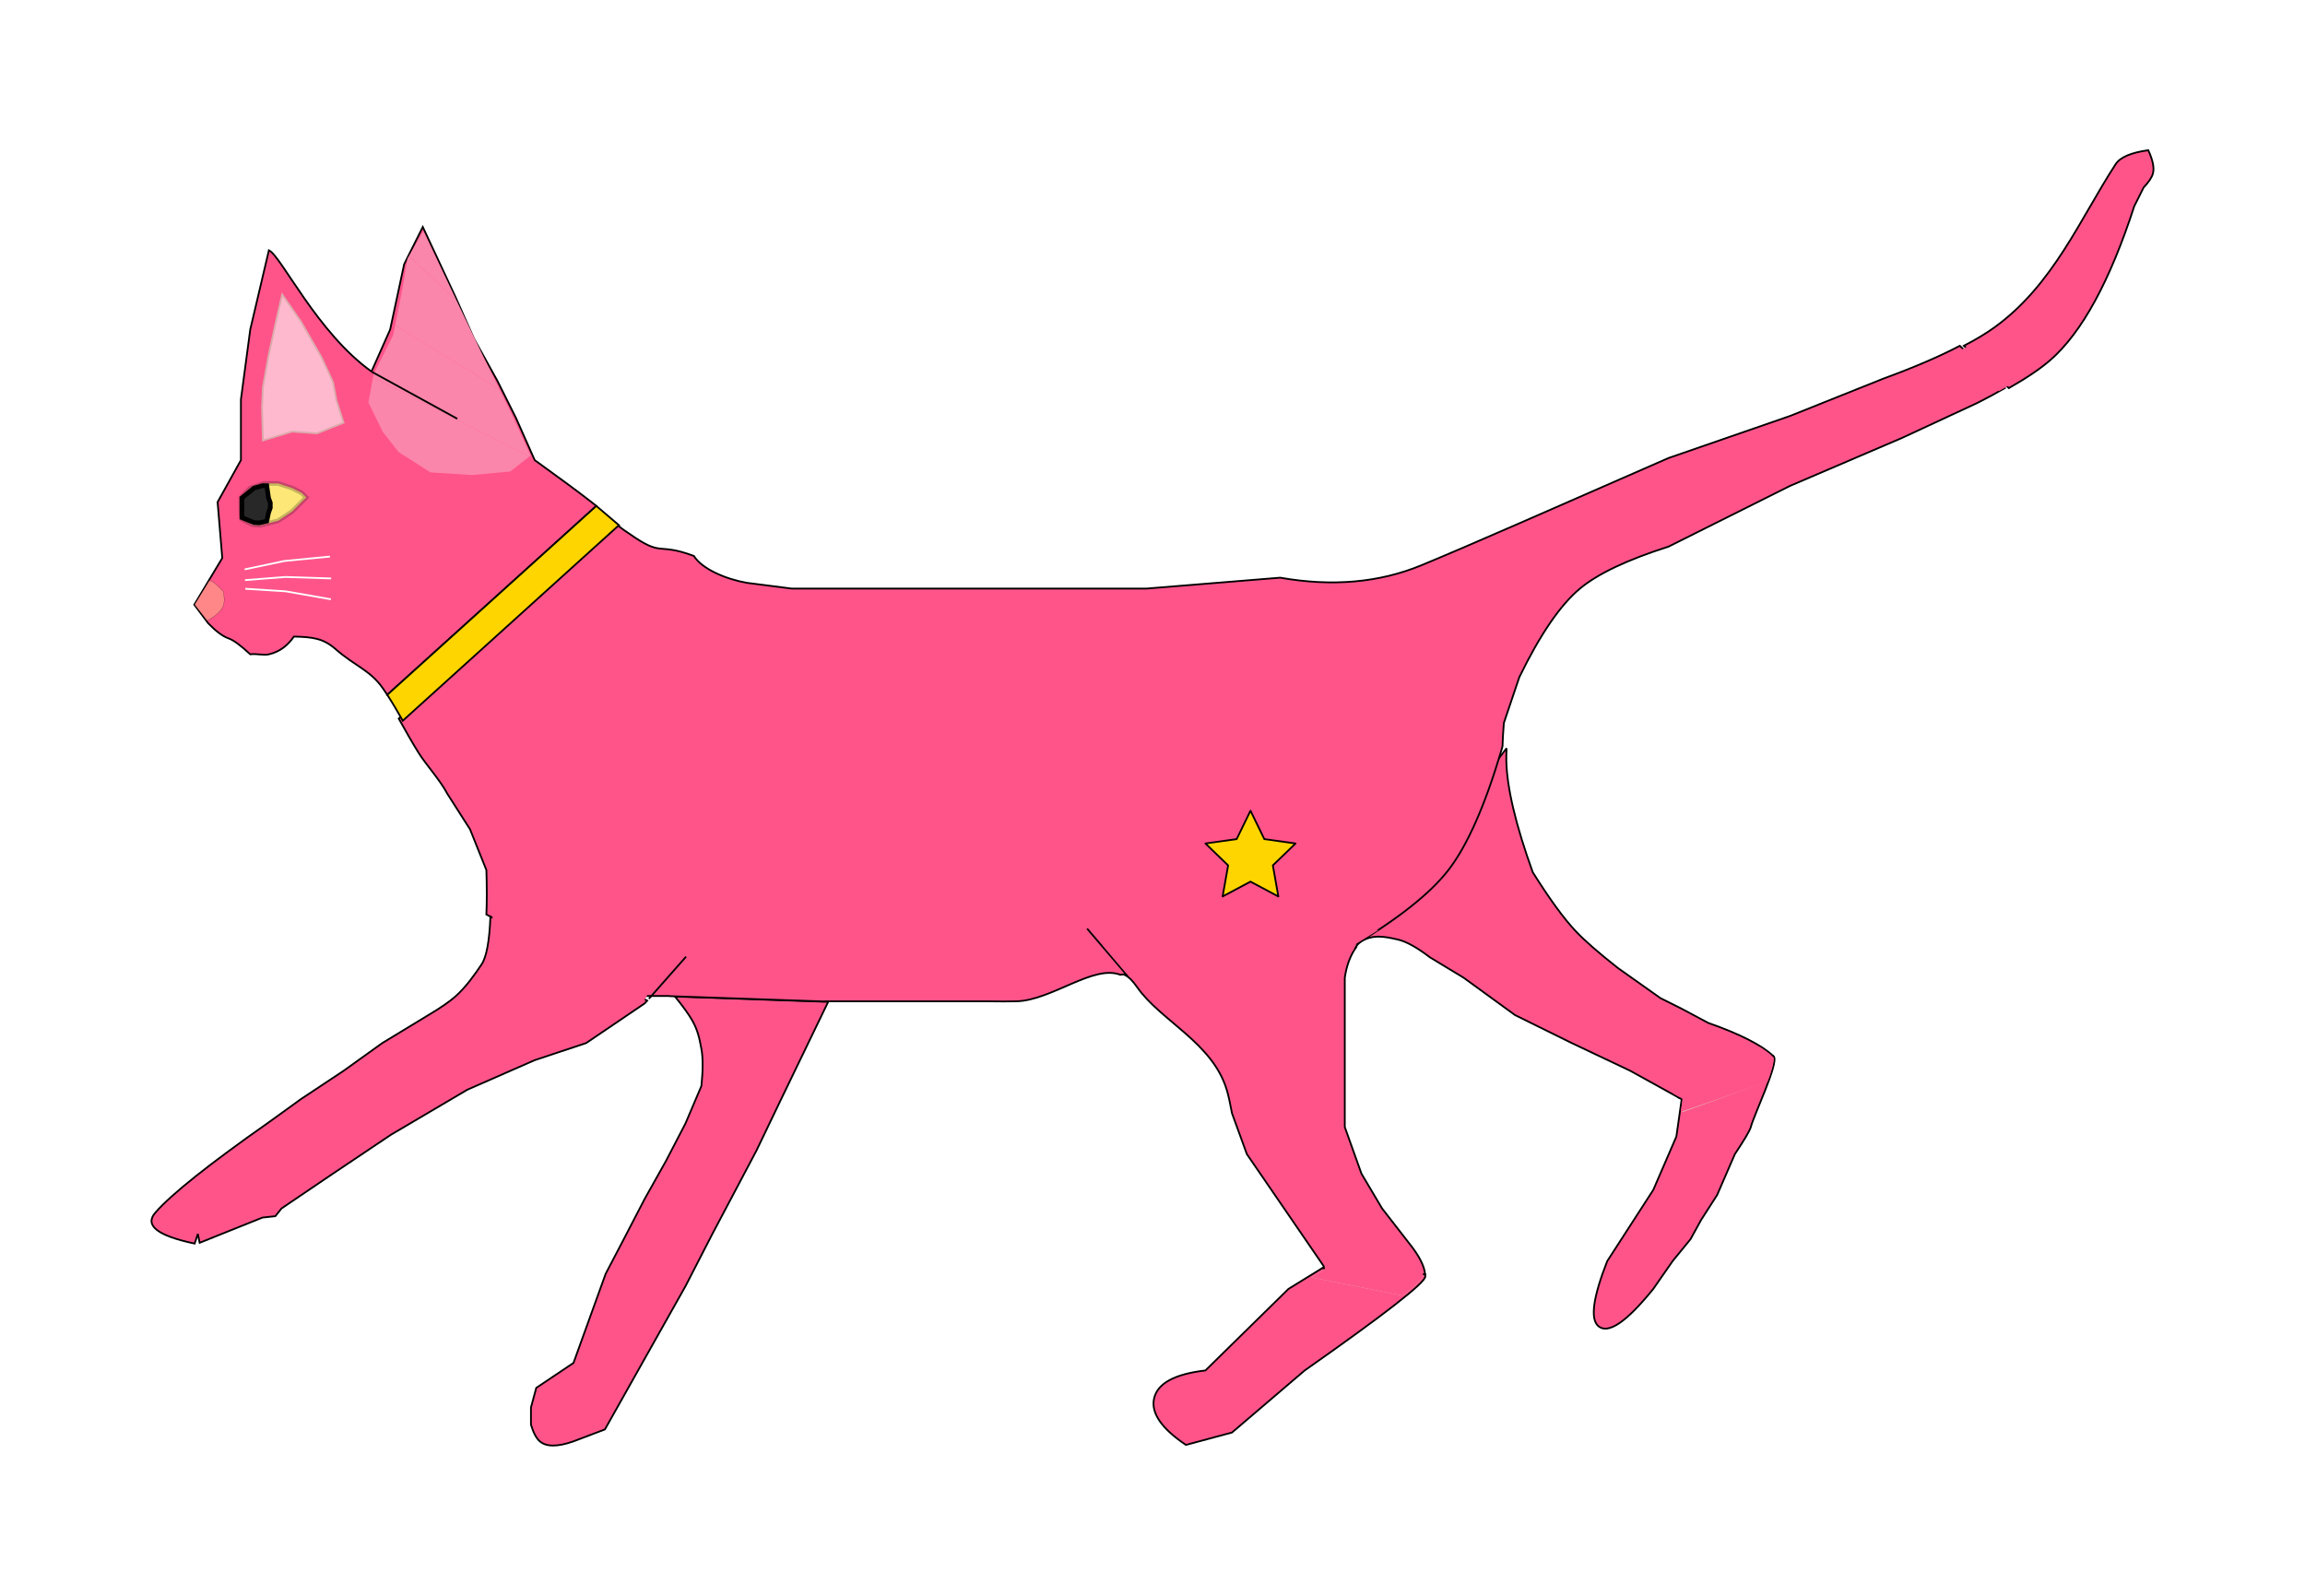
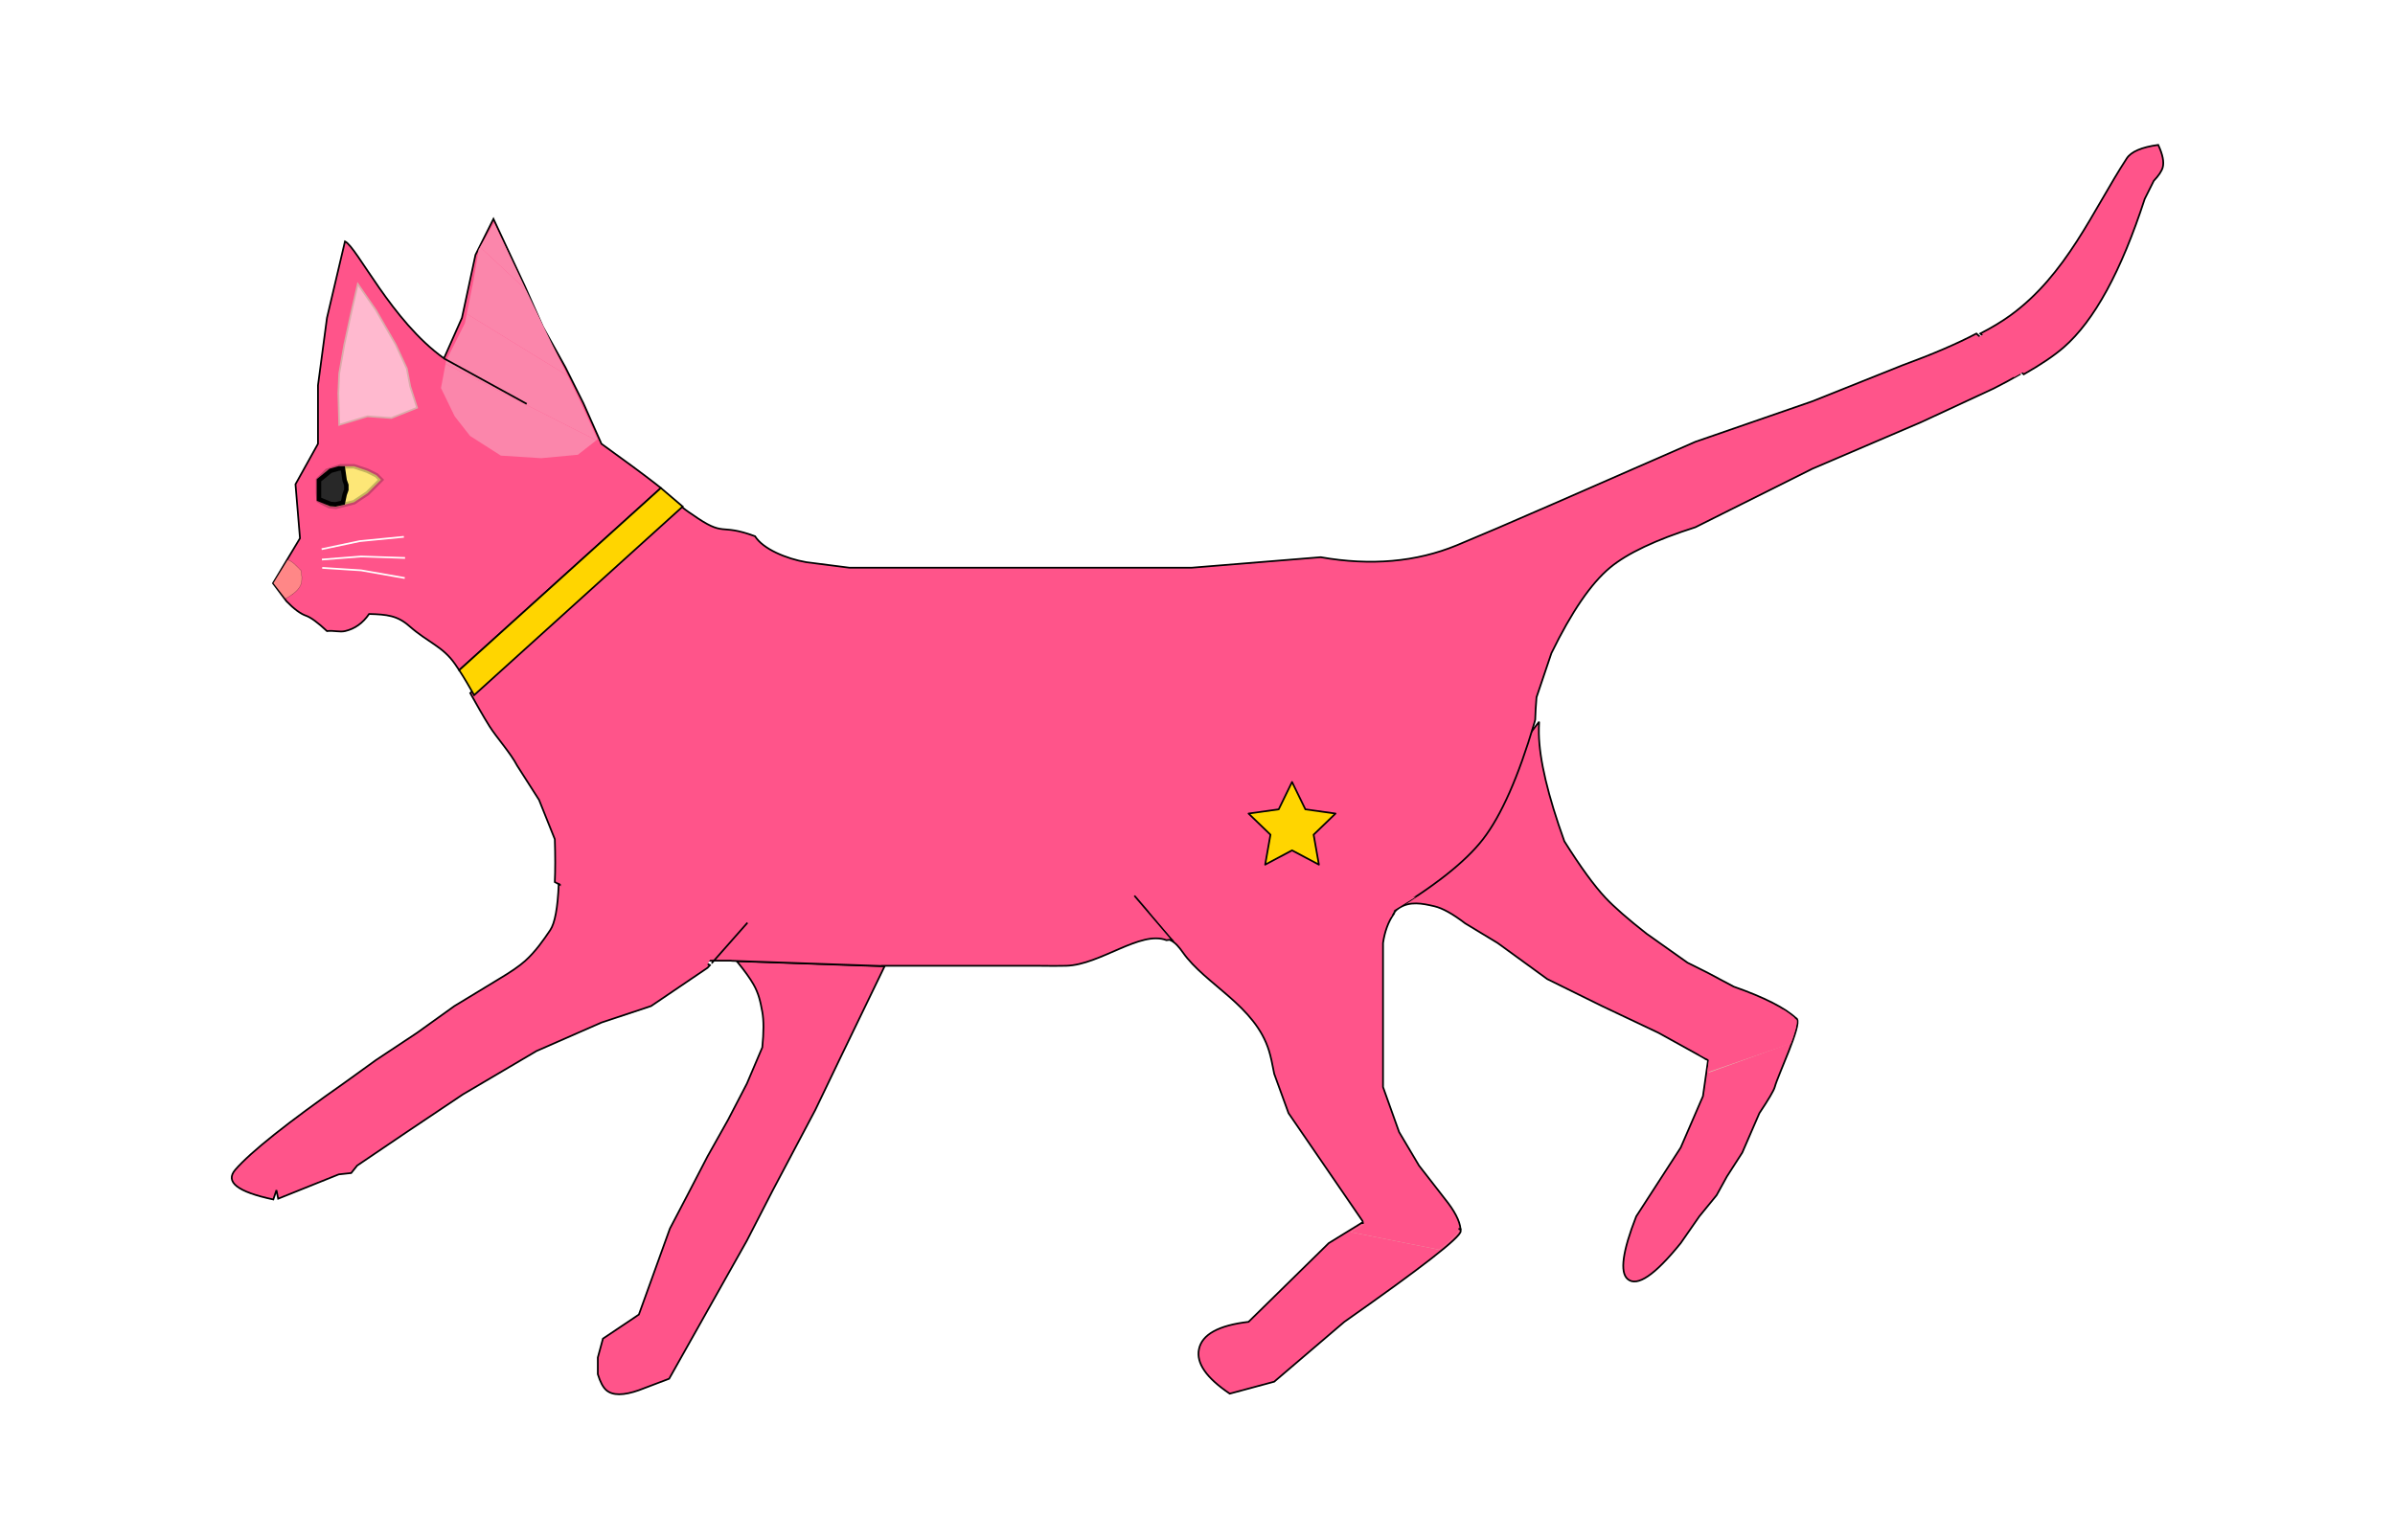
- <svg xmlns="http://www.w3.org/2000/svg" style="isolation:isolate" viewBox="0 0 1300 900">
+ <svg xmlns="http://www.w3.org/2000/svg" style="isolation:isolate" viewBox="0 0 1400 900">
  <defs>
-     <clipPath id="_clipPath_SbW7qt6wNhFQXpz3riXq2WH78KCwUnGd">
-       <rect width="1300" height="900" />
+     <clipPath id="_clipPath_FBahLu2LBX3Vjc30Of3OQS8NmOrGxmC4">
+       <rect width="1400" height="900" />
    </clipPath>
  </defs>
-   <g clip-path="url(#_clipPath_SbW7qt6wNhFQXpz3riXq2WH78KCwUnGd)">
+   <g clip-path="url(#_clipPath_FBahLu2LBX3Vjc30Of3OQS8NmOrGxmC4)">
    <g style="isolation:isolate" class="cat">
      <g class="leg-front-right">
-         <path d=" M 467.097 565.014 L 440.598 619.832 L 426.598 648.994 L 401.598 696.255 L 386.598 725.417 L 341.161 806.178 L 323.451 812.901 Q 309.973 817.653 304.451 812.901 Q 301.564 810.415 299.451 803.534 L 299.451 793.795 L 302.451 782.734 L 323.451 768.656 L 341.598 718.378 L 351.598 699.272 L 363.598 676.144 L 375.598 654.765 L 386.598 633.607 L 395.598 612.449 Q 396.944 598.972 395.598 591.677 C 394.469 585.556 393.501 580.955 390.451 575.588 C 388.468 572.098 385.229 567.591 380.669 562.014 L 467.097 565.014 Z " fill="rgb(255,84,138)" vector-effect="non-scaling-stroke" stroke-width="1" stroke="rgb(0,0,0)" stroke-linejoin="miter" stroke-linecap="square" stroke-miterlimit="3" />
+         <path d=" M 517.097 565.014 L 490.598 619.832 L 476.598 648.994 L 451.598 696.255 L 436.598 725.417 L 391.161 806.178 L 373.451 812.901 Q 359.973 817.653 354.451 812.901 Q 351.564 810.415 349.451 803.534 L 349.451 793.795 L 352.451 782.734 L 373.451 768.656 L 391.598 718.378 L 401.598 699.272 L 413.598 676.144 L 425.598 654.765 L 436.598 633.607 L 445.598 612.449 Q 446.944 598.972 445.598 591.677 C 444.469 585.556 443.501 580.955 440.451 575.588 C 438.468 572.098 435.229 567.591 430.669 562.014 L 517.097 565.014 Z " fill="rgb(255,84,138)" vector-effect="non-scaling-stroke" stroke-width="1" stroke="rgb(0,0,0)" stroke-linejoin="miter" stroke-linecap="square" stroke-miterlimit="3" />
      </g>
      <g class="leg-back-right">
        <g class="bottom">
-           <path d=" M 999.872 595.446 Q 1000.236 595.704 1000.451 595.914 C 1003.22 599.682 989.222 628.741 987.451 635.612 Q 986.703 638.517 978.451 650.914 L 968.451 673.969 L 959.451 687.969 L 953.451 698.873 L 943.327 711.27 L 932.451 726.914 Q 909.738 755.017 901.451 747.914 Q 894.451 741.914 906.451 711.27 L 932.451 671.049 L 945.451 641.01 L 948.451 619.969 L 947.025 619.179 L 999.872 595.446 Z " fill="rgb(255,84,138)" vector-effect="non-scaling-stroke" stroke-width="1" stroke="rgb(0,0,0)" stroke-linejoin="miter" stroke-linecap="square" stroke-miterlimit="3" />
-           <path d=" M 946.383 617.326 L 949.846 619.389 L 948.763 627.203 L 995.969 610.239 L 997.351 606.469 L 998.772 601.711 L 999.017 600.848 L 999.479 598.357 L 999.51 597.154 L 997.6 595.119 L 996.991 594.614 L 946.383 617.326 Z " fill="rgb(219,201,180)" />
+           <path d=" M 1049.872 595.446 Q 1050.236 595.704 1050.451 595.914 C 1053.22 599.682 1039.222 628.741 1037.451 635.612 Q 1036.703 638.517 1028.451 650.914 L 1018.451 673.969 L 1009.451 687.969 L 1003.451 698.873 L 993.327 711.27 L 982.451 726.914 Q 959.738 755.017 951.451 747.914 Q 944.451 741.914 956.451 711.27 L 982.451 671.049 L 995.451 641.01 L 998.451 619.969 L 997.025 619.179 L 1049.872 595.446 Z " fill="rgb(255,84,138)" vector-effect="non-scaling-stroke" stroke-width="1" stroke="rgb(0,0,0)" stroke-linejoin="miter" stroke-linecap="square" stroke-miterlimit="3" />
+           <path d=" M 996.383 617.326 L 999.846 619.389 L 998.763 627.203 L 1045.969 610.239 L 1047.351 606.469 L 1048.772 601.711 L 1049.017 600.848 L 1049.479 598.357 L 1049.51 597.154 L 1047.6 595.119 L 1046.991 594.614 L 996.383 617.326 Z " fill="rgb(219,201,180)" />
        </g>
        <g class="top">
-           <path d=" M 763.223 535.969 C 764.529 533.712 766.076 532.042 767.845 530.914 C 774.24 526.835 781.301 528.243 788.451 529.914 Q 795.588 531.581 806.451 539.914 L 825.451 551.414 L 854.451 572.489 L 886.451 588.27 L 919.451 603.914 L 947.025 619.179 L 999.997 595.493 C 993.502 589.378 981.315 583.185 963.451 576.914 L 948.451 568.914 L 936.451 562.914 L 912.451 545.914 Q 896.135 533.094 888.451 524.914 Q 878.61 514.436 864.451 491.914 Q 850.013 451.827 849.551 428.914 Q 849.494 426.102 849.689 422.033 L 848.151 424.014 L 763.223 535.969 Z " fill="rgb(255,84,138)" vector-effect="non-scaling-stroke" stroke-width="1" stroke="rgb(0,0,0)" stroke-linejoin="miter" stroke-linecap="square" stroke-miterlimit="3" />
-           <path d=" M 943.162 616.479 L 948.987 619.697 L 947.962 627.1 L 996.793 610.216 L 998.169 606.554 L 999.767 601.245 L 1000.259 598.615 L 1000.332 596.919 L 1000.086 596.255 L 998.447 594.76 L 995.516 592.487 L 992.526 590.451 L 943.162 616.479 Z " fill="rgb(255,84,138)" />
+           <path d=" M 813.223 535.969 C 814.529 533.712 816.076 532.042 817.845 530.914 C 824.24 526.835 831.301 528.243 838.451 529.914 Q 845.588 531.581 856.451 539.914 L 875.451 551.414 L 904.451 572.489 L 936.451 588.27 L 969.451 603.914 L 997.025 619.179 L 1049.997 595.493 C 1043.502 589.378 1031.315 583.185 1013.451 576.914 L 998.451 568.914 L 986.451 562.914 L 962.451 545.914 Q 946.135 533.094 938.451 524.914 Q 928.61 514.436 914.451 491.914 Q 900.013 451.827 899.551 428.914 Q 899.494 426.102 899.689 422.033 L 898.151 424.014 L 813.223 535.969 Z " fill="rgb(255,84,138)" vector-effect="non-scaling-stroke" stroke-width="1" stroke="rgb(0,0,0)" stroke-linejoin="miter" stroke-linecap="square" stroke-miterlimit="3" />
+           <path d=" M 993.162 616.479 L 998.987 619.697 L 997.962 627.1 L 1046.793 610.216 L 1048.169 606.554 L 1049.767 601.245 L 1050.259 598.615 L 1050.332 596.919 L 1050.086 596.255 L 1048.447 594.76 L 1045.516 592.487 L 1042.526 590.451 L 993.162 616.479 Z " fill="rgb(255,84,138)" />
        </g>
      </g>
      <g class="body">
-         <path d=" M 1130.691 218.891 C 1126.204 221.518 1121.072 224.278 1115.455 227.136 L 1072.899 246.906 L 1009.431 274.093 L 941.048 308.285 Q 906.165 319.392 891.075 331.956 Q 874.515 345.744 856.883 381.929 L 848.172 407.723 C 847.755 412.912 847.48 417.389 847.409 420.843 L 846.872 422.823 Q 832.914 469.978 816.872 490.723 Q 801.414 510.711 760.944 534.778 L 631.855 549.761 C 616.682 543.877 593.141 564.175 573.319 564.723 Q 567.347 564.888 556.319 564.723 L 541.319 564.723 L 520.319 564.723 L 496.554 564.723 L 465.319 564.723 L 464.817 564.823 L 377.872 561.823 L 377.172 561.723 L 364.029 561.723 L 364.029 561.723 L 362.739 563.15 L 274.314 515.76 C 274.623 508.753 274.618 500.378 274.319 490.723 L 265.102 467.723 L 252.319 447.723 C 248.378 440.156 240.223 431.188 236.171 424.723 C 232.059 418.162 228.503 411.675 224.879 405.274 L 346.786 295.014 C 349.342 297.099 351.9 299.048 354.527 300.723 C 374.319 314.723 369.895 305.583 391.349 313.545 C 395.987 321.001 409.652 326.723 421.319 328.723 L 446.582 331.956 L 538.637 331.956 L 630.691 331.956 L 646.472 331.956 L 722.007 325.805 Q 766.007 333.528 801.65 318.805 Q 821.225 310.72 856.883 295.134 L 941.048 258.312 L 1009.431 234.641 L 1062.034 213.6 Q 1088.118 204.064 1105.308 195.031 L 1130.691 218.891 Z " fill="rgb(255,84,138)" vector-effect="non-scaling-stroke" stroke-width="1" stroke="rgb(0,0,0)" stroke-linejoin="miter" stroke-linecap="square" stroke-miterlimit="3" />
-         <path d=" M 705.263 457.24 L 713.059 473.237 L 730.68 475.707 L 717.876 488.064 L 720.971 505.587 L 705.263 497.228 L 689.554 505.587 L 692.65 488.064 L 679.845 475.707 L 697.468 473.237 L 705.263 457.24 Z " fill-rule="evenodd" fill="rgb(255,213,0)" vector-effect="non-scaling-stroke" stroke-width="1" stroke="rgb(0,0,0)" stroke-linejoin="round" stroke-linecap="butt" stroke-miterlimit="1.414" />
+         <path d=" M 1180.691 218.891 C 1176.204 221.518 1171.072 224.278 1165.455 227.136 L 1122.899 246.906 L 1059.431 274.093 L 991.048 308.285 Q 956.165 319.392 941.075 331.956 Q 924.515 345.744 906.883 381.929 L 898.172 407.723 C 897.755 412.912 897.48 417.389 897.409 420.843 L 896.872 422.823 Q 882.914 469.978 866.872 490.723 Q 851.414 510.711 810.944 534.778 L 681.855 549.761 C 666.682 543.877 643.141 564.175 623.319 564.723 Q 617.347 564.888 606.319 564.723 L 591.319 564.723 L 570.319 564.723 L 546.554 564.723 L 515.319 564.723 L 514.817 564.823 L 427.872 561.823 L 427.172 561.723 L 414.029 561.723 L 414.029 561.723 L 412.739 563.15 L 324.314 515.76 C 324.623 508.753 324.618 500.378 324.319 490.723 L 315.102 467.723 L 302.319 447.723 C 298.378 440.156 290.223 431.188 286.171 424.723 C 282.059 418.162 278.503 411.675 274.879 405.274 L 396.786 295.014 C 399.342 297.099 401.9 299.048 404.527 300.723 C 424.319 314.723 419.895 305.583 441.349 313.545 C 445.987 321.001 459.652 326.723 471.319 328.723 L 496.582 331.956 L 588.637 331.956 L 680.691 331.956 L 696.472 331.956 L 772.007 325.805 Q 816.007 333.528 851.65 318.805 Q 871.225 310.72 906.883 295.134 L 991.048 258.312 L 1059.431 234.641 L 1112.034 213.6 Q 1138.118 204.064 1155.308 195.031 L 1180.691 218.891 Z " fill="rgb(255,84,138)" vector-effect="non-scaling-stroke" stroke-width="1" stroke="rgb(0,0,0)" stroke-linejoin="miter" stroke-linecap="square" stroke-miterlimit="3" />
+         <path d=" M 755.263 457.24 L 763.059 473.237 L 780.68 475.707 L 767.876 488.064 L 770.971 505.587 L 755.263 497.228 L 739.554 505.587 L 742.65 488.064 L 729.845 475.707 L 747.468 473.237 L 755.263 457.24 Z " fill-rule="evenodd" fill="rgb(255,213,0)" vector-effect="non-scaling-stroke" stroke-width="1" stroke="rgb(0,0,0)" stroke-linejoin="round" stroke-linecap="butt" stroke-miterlimit="1.414" />
        <g class="tail-top">
-           <path d=" M 1118.988 205.747 L 1132.971 218.891 Q 1148.109 210.283 1156.368 203.079 Q 1183.102 179.761 1203.711 116.285 L 1208.971 105.764 Q 1213.339 101.145 1214.231 97.874 Q 1215.517 93.161 1211.601 84.723 Q 1197.037 86.712 1193.19 92.614 C 1173.389 122.994 1158.024 160.745 1124.807 184.668 C 1120.091 188.065 1114.38 191.517 1107.588 195.031 L 1118.988 205.747 Z " fill="rgb(255,84,138)" vector-effect="non-scaling-stroke" stroke-width="1" stroke="rgb(0,0,0)" stroke-linejoin="miter" stroke-linecap="square" stroke-miterlimit="3" />
-           <path d=" M 1105.01 197.86 L 1108.594 195.984 L 1113.246 193.481 L 1136.502 215.353 L 1131.892 218.023 L 1127.354 220.592 L 1105.01 197.86 Z " fill="rgb(255,84,138)" />
+           <path d=" M 1168.988 205.747 L 1182.971 218.891 Q 1198.109 210.283 1206.368 203.079 Q 1233.102 179.761 1253.711 116.285 L 1258.971 105.764 Q 1263.339 101.145 1264.231 97.874 Q 1265.517 93.161 1261.601 84.723 Q 1247.037 86.712 1243.19 92.614 C 1223.389 122.994 1208.024 160.745 1174.807 184.668 C 1170.091 188.065 1164.38 191.517 1157.588 195.031 L 1168.988 205.747 Z " fill="rgb(255,84,138)" vector-effect="non-scaling-stroke" stroke-width="1" stroke="rgb(0,0,0)" stroke-linejoin="miter" stroke-linecap="square" stroke-miterlimit="3" />
+           <path d=" M 1155.01 197.86 L 1158.594 195.984 L 1163.246 193.481 L 1186.502 215.353 L 1181.892 218.023 L 1177.354 220.592 L 1155.01 197.86 Z " fill="rgb(255,84,138)" />
        </g>
      </g>
      <g style="isolation:isolate" class="head">
-         <path d=" M 218.416 391.875 C 217.636 390.691 216.841 389.51 216.023 388.331 C 208.747 377.849 200.462 375.91 189.216 366.048 C 182.275 359.96 176.267 359.285 165.76 359.011 Q 160.258 367.032 151.729 369.014 C 148.519 369.76 144.988 368.529 141.135 369.014 Q 133.023 361.455 128.849 360.018 Q 124.062 358.37 117.464 351.558 L 109.574 341.037 L 125.354 314.736 L 122.724 283.174 L 135.875 259.503 L 135.875 225.311 L 141.135 185.859 L 151.656 141.147 C 158.667 144.457 178.834 187.612 209.519 209.53 L 220.039 185.859 L 227.93 149.037 L 238.45 127.996 L 256.861 167.448 L 267.382 191.119 L 280.533 214.79 L 291.053 235.832 L 301.574 259.503 Q 322.551 274.584 333.598 283.174 C 334.516 283.888 335.42 284.613 336.321 285.341 L 218.416 391.875 Z " fill="rgb(255,84,138)" vector-effect="non-scaling-stroke" stroke-width="1" stroke="rgb(0,0,0)" stroke-linejoin="miter" stroke-linecap="square" stroke-miterlimit="3" />
-         <path d=" M 109.772 340.984 Q 115.273 332.159 118.124 327.385 C 120.823 328.047 123.113 330.746 125.979 333.622 C 126.321 335.786 126.831 338.805 125.979 341.476 Q 124.583 345.852 116.869 350.067 L 109.772 340.984 Z " fill="rgb(255,135,135)" vector-effect="non-scaling-stroke" stroke-width="0.1" stroke="rgb(0,0,0)" stroke-linejoin="miter" stroke-linecap="square" stroke-miterlimit="3" />
-         <path d=" M 147.783 229.914 L 148.283 218.414 L 151.283 201.414 L 155.283 182.914 L 159.165 166.076 L 169.783 181.414 L 181.283 201.414 L 187.783 215.414 L 189.783 225.914 L 193.783 238.414 L 178.783 244.414 L 164.783 243.414 L 148.283 248.414 L 147.783 229.914 Z " fill="rgb(255,185,207)" vector-effect="non-scaling-stroke" stroke-width="1" stroke="rgb(219,170,170)" stroke-linejoin="miter" stroke-linecap="square" stroke-miterlimit="3" />
+         <path d=" M 268.416 391.875 C 267.636 390.691 266.841 389.51 266.023 388.331 C 258.747 377.849 250.462 375.91 239.216 366.048 C 232.275 359.96 226.267 359.285 215.76 359.011 Q 210.258 367.032 201.729 369.014 C 198.519 369.76 194.988 368.529 191.135 369.014 Q 183.023 361.455 178.849 360.018 Q 174.062 358.37 167.464 351.558 L 159.574 341.037 L 175.354 314.736 L 172.724 283.174 L 185.875 259.503 L 185.875 225.311 L 191.135 185.859 L 201.656 141.147 C 208.667 144.457 228.834 187.612 259.519 209.53 L 270.039 185.859 L 277.93 149.037 L 288.45 127.996 L 306.861 167.448 L 317.382 191.119 L 330.533 214.79 L 341.053 235.832 L 351.574 259.503 Q 372.551 274.584 383.598 283.174 C 384.516 283.888 385.42 284.613 386.321 285.341 L 268.416 391.875 Z " fill="rgb(255,84,138)" vector-effect="non-scaling-stroke" stroke-width="1" stroke="rgb(0,0,0)" stroke-linejoin="miter" stroke-linecap="square" stroke-miterlimit="3" />
+         <path d=" M 159.772 340.984 Q 165.273 332.159 168.124 327.385 C 170.823 328.047 173.113 330.746 175.979 333.622 C 176.321 335.786 176.831 338.805 175.979 341.476 Q 174.583 345.852 166.869 350.067 L 159.772 340.984 Z " fill="rgb(255,135,135)" vector-effect="non-scaling-stroke" stroke-width="0.1" stroke="rgb(0,0,0)" stroke-linejoin="miter" stroke-linecap="square" stroke-miterlimit="3" />
+         <path d=" M 197.783 229.914 L 198.283 218.414 L 201.283 201.414 L 205.283 182.914 L 209.165 166.076 L 219.783 181.414 L 231.283 201.414 L 237.783 215.414 L 239.783 225.914 L 243.783 238.414 L 228.783 244.414 L 214.783 243.414 L 198.283 248.414 L 197.783 229.914 Z " fill="rgb(255,185,207)" vector-effect="non-scaling-stroke" stroke-width="1" stroke="rgb(219,170,170)" stroke-linejoin="miter" stroke-linecap="square" stroke-miterlimit="3" />
        <g style="isolation:isolate" class="cat-eye">
-           <path d=" M 135.875 280.544 L 141.135 275.284 L 149.026 272.653 L 156.916 272.653 L 164.806 275.284 L 170.067 277.914 L 172.697 280.544 L 170.067 283.174 L 164.806 288.434 L 156.916 293.695 L 146.396 296.325 L 142.451 295.914 L 138.451 293.914 L 136.248 292.626 L 135.875 288.434 L 135.875 280.544 Z " fill="rgb(253,231,119)" vector-effect="non-scaling-stroke" stroke-width="2.63" stroke="rgb(0,0,0)" stroke-opacity="0.22" stroke-linejoin="miter" stroke-linecap="square" stroke-miterlimit="3" />
-           <path d=" M 148.099 273.914 L 143.238 275.284 L 136.451 280.83 L 136.451 283.603 L 136.451 286.376 L 136.451 289.149 L 136.451 291.922 L 143.238 294.695 L 146.132 294.914 L 150.451 293.914 L 151.451 289.149 L 152.451 286.376 L 152.451 283.603 L 151.451 280.83 L 150.451 273.914 L 148.099 273.914 Z " fill="rgb(40,40,40)" vector-effect="non-scaling-stroke" stroke-width="2.63" stroke="rgb(0,0,0)" stroke-linejoin="miter" stroke-linecap="square" stroke-miterlimit="3" />
+           <path d=" M 185.875 280.544 L 191.135 275.284 L 199.026 272.653 L 206.916 272.653 L 214.806 275.284 L 220.067 277.914 L 222.697 280.544 L 220.067 283.174 L 214.806 288.434 L 206.916 293.695 L 196.396 296.325 L 192.451 295.914 L 188.451 293.914 L 186.248 292.626 L 185.875 288.434 L 185.875 280.544 Z " fill="rgb(253,231,119)" vector-effect="non-scaling-stroke" stroke-width="2.63" stroke="rgb(0,0,0)" stroke-opacity="0.22" stroke-linejoin="miter" stroke-linecap="square" stroke-miterlimit="3" />
+           <path d=" M 198.099 273.914 L 193.238 275.284 L 186.451 280.83 L 186.451 283.603 L 186.451 286.376 L 186.451 289.149 L 186.451 291.922 L 193.238 294.695 L 196.132 294.914 L 200.451 293.914 L 201.451 289.149 L 202.451 286.376 L 202.451 283.603 L 201.451 280.83 L 200.451 273.914 L 198.099 273.914 Z " fill="rgb(40,40,40)" vector-effect="non-scaling-stroke" stroke-width="2.63" stroke="rgb(0,0,0)" stroke-linejoin="miter" stroke-linecap="square" stroke-miterlimit="3" />
        </g>
        <g style="isolation:isolate" class="whiskers">
-           <path d=" M 138.511 321.014 L 160.357 316.399 L 185.588 313.937" fill="none" vector-effect="non-scaling-stroke" stroke-width="1" stroke="rgb(255,255,255)" stroke-linejoin="miter" stroke-linecap="square" stroke-miterlimit="3" />
-           <path d=" M 138.677 327.147 L 160.937 325.396 L 186.274 326.219" fill="none" vector-effect="non-scaling-stroke" stroke-width="1" stroke="rgb(255,255,255)" stroke-linejoin="miter" stroke-linecap="square" stroke-miterlimit="3" />
-           <path d=" M 138.851 332.08 L 161.134 333.499 L 186.1 337.901" fill="none" vector-effect="non-scaling-stroke" stroke-width="1" stroke="rgb(255,255,255)" stroke-linejoin="miter" stroke-linecap="square" stroke-miterlimit="3" />
+           <path d=" M 188.511 321.014 L 210.357 316.399 L 235.588 313.937" fill="none" vector-effect="non-scaling-stroke" stroke-width="1" stroke="rgb(255,255,255)" stroke-linejoin="miter" stroke-linecap="square" stroke-miterlimit="3" />
+           <path d=" M 188.677 327.147 L 210.937 325.396 L 236.274 326.219" fill="none" vector-effect="non-scaling-stroke" stroke-width="1" stroke="rgb(255,255,255)" stroke-linejoin="miter" stroke-linecap="square" stroke-miterlimit="3" />
+           <path d=" M 188.851 332.08 L 211.134 333.499 L 236.1 337.901" fill="none" vector-effect="non-scaling-stroke" stroke-width="1" stroke="rgb(255,255,255)" stroke-linejoin="miter" stroke-linecap="square" stroke-miterlimit="3" />
        </g>
        <g style="isolation:isolate" class="right-ear-shadow">
-           <path d=" M 298.59 257.456 L 287.783 265.914 L 266.283 267.914 L 242.783 266.414 L 224.783 254.914 L 215.783 243.414 L 207.783 226.914 L 210.432 212.789 L 298.59 257.456 Z " fill="rgb(251,134,171)" />
-           <path d=" M 281.78 219.689 L 288.783 233.914 L 299.283 256.914 L 298.59 257.456 L 210.432 212.789 L 210.783 210.914 L 221.783 188.914 L 222.862 183.521 L 281.78 219.689 Z " fill="rgb(251,134,171)" />
-           <path d=" M 257.442 169.379 L 272.783 201.414 L 281.78 219.689 L 222.862 183.521 L 226.783 163.914 L 229.783 145.914 L 230.63 144.455 L 257.442 169.379 Z " fill="rgb(251,134,171)" />
-           <path d=" M 257.442 169.379 L 238.783 130.414 L 230.63 144.455 L 257.442 169.379 Z " fill="rgb(251,134,171)" />
-           <line x1="210.324" y1="210.044" x2="257.442" y2="235.914" vector-effect="non-scaling-stroke" stroke-width="1" stroke="rgb(0,0,0)" stroke-linejoin="miter" stroke-linecap="square" stroke-miterlimit="3" />
+           <path d=" M 348.59 257.456 L 337.783 265.914 L 316.283 267.914 L 292.783 266.414 L 274.783 254.914 L 265.783 243.414 L 257.783 226.914 L 260.432 212.789 L 348.59 257.456 Z " fill="rgb(251,134,171)" />
+           <path d=" M 331.78 219.689 L 338.783 233.914 L 349.283 256.914 L 348.59 257.456 L 260.432 212.789 L 260.783 210.914 L 271.783 188.914 L 272.862 183.521 L 331.78 219.689 Z " fill="rgb(251,134,171)" />
+           <path d=" M 307.442 169.379 L 322.783 201.414 L 331.78 219.689 L 272.862 183.521 L 276.783 163.914 L 279.783 145.914 L 280.63 144.455 L 307.442 169.379 Z " fill="rgb(251,134,171)" />
+           <path d=" M 307.442 169.379 L 288.783 130.414 L 280.63 144.455 L 307.442 169.379 Z " fill="rgb(251,134,171)" />
+           <line x1="260.324" y1="210.044" x2="307.442" y2="235.914" vector-effect="non-scaling-stroke" stroke-width="1" stroke="rgb(0,0,0)" stroke-linejoin="miter" stroke-linecap="square" stroke-miterlimit="3" />
        </g>
-         <path d=" M 349.065 296.205 C 344.904 292.779 340.75 288.977 336.321 285.341 L 218.416 391.875 C 221.558 396.685 224.378 401.549 227.159 406.465 L 349.065 296.205 Z " fill="rgb(255,213,0)" vector-effect="non-scaling-stroke" stroke-width="1" stroke="rgb(0,0,0)" stroke-linejoin="miter" stroke-linecap="square" stroke-miterlimit="3" />
+         <path d=" M 399.065 296.205 C 394.904 292.779 390.75 288.977 386.321 285.341 L 268.416 391.875 C 271.558 396.685 274.378 401.549 277.159 406.465 L 399.065 296.205 Z " fill="rgb(255,213,0)" vector-effect="non-scaling-stroke" stroke-width="1" stroke="rgb(0,0,0)" stroke-linejoin="miter" stroke-linecap="square" stroke-miterlimit="3" />
      </g>
      <g class="leg-back-left">
        <g class="bottom">
-           <path d=" M 803.771 718.701 Q 803.845 719.323 803.845 719.914 Q 803.845 725.164 735.845 772.914 L 694.845 807.914 L 668.845 814.914 Q 648.316 801.081 650.845 788.914 Q 653.534 775.977 679.845 772.914 L 726.699 726.914 L 745.844 715.133 L 803.771 718.701 Z " fill="rgb(255,84,138)" vector-effect="non-scaling-stroke" stroke-width="1" stroke="rgb(0,0,0)" stroke-linejoin="miter" stroke-linecap="square" stroke-miterlimit="3" />
-           <path d=" M 742.782 705.671 L 792.267 700.071 L 794.401 703.129 L 797.401 706.533 L 799.017 709.36 L 800.978 713.225 L 802.536 717.725 L 802.544 719.935 L 801.749 721.072 L 800.068 722.982 L 795.736 727.073 L 791.097 730.713 L 739.56 720.435 L 746.181 716.462 L 747.207 716.022 L 746.997 712.514 L 742.782 705.671 Z " fill="rgb(219,201,180)" />
+           <path d=" M 853.771 718.701 Q 853.845 719.323 853.845 719.914 Q 853.845 725.164 785.845 772.914 L 744.845 807.914 L 718.845 814.914 Q 698.316 801.081 700.845 788.914 Q 703.534 775.977 729.845 772.914 L 776.699 726.914 L 795.844 715.133 L 853.771 718.701 Z " fill="rgb(255,84,138)" vector-effect="non-scaling-stroke" stroke-width="1" stroke="rgb(0,0,0)" stroke-linejoin="miter" stroke-linecap="square" stroke-miterlimit="3" />
+           <path d=" M 792.782 705.671 L 842.267 700.071 L 844.401 703.129 L 847.401 706.533 L 849.017 709.36 L 850.978 713.225 L 852.536 717.725 L 852.544 719.935 L 851.749 721.072 L 850.068 722.982 L 845.736 727.073 L 841.097 730.713 L 789.56 720.435 L 796.181 716.462 L 797.207 716.022 L 796.997 712.514 L 792.782 705.671 Z " fill="rgb(219,201,180)" />
        </g>
        <g class="top">
-           <path d=" M 764.61 534.57 Q 759.908 541.431 758.451 551.414 L 758.451 572.489 L 758.451 603.914 L 758.451 635.612 L 767.845 661.914 L 779.492 681.553 L 794.533 700.914 C 800.253 707.973 803.338 713.904 803.771 718.701 L 745.844 715.133 L 746.845 714.516 L 703.218 650.914 L 694.845 627.914 Q 693.242 619.173 691.845 614.571 C 683.793 588.038 654.682 575.76 641.451 556.914 C 639.332 553.895 636.768 550.773 634.031 549.733 L 764.61 534.57 Z " fill="rgb(255,84,138)" vector-effect="non-scaling-stroke" stroke-width="1" stroke="rgb(0,0,0)" stroke-linejoin="miter" stroke-linecap="square" stroke-miterlimit="3" />
-           <line x1="636.18" y1="550.714" x2="613.451" y2="524.116" vector-effect="non-scaling-stroke" stroke-width="1" stroke="rgb(0,0,0)" stroke-linejoin="miter" stroke-linecap="square" stroke-miterlimit="3" />
-           <path d=" M 742.782 705.671 L 792.267 700.071 L 794.401 703.129 L 797.401 706.533 L 799.017 709.36 L 800.978 713.225 L 802.536 717.725 L 802.544 719.935 L 801.749 721.072 L 800.068 722.982 L 795.736 727.073 L 791.097 730.713 L 739.56 720.435 L 746.181 716.462 L 747.207 716.022 L 746.997 712.514 L 742.782 705.671 Z " fill="rgb(255,84,138)" />
-           <path d=" M 621.72 532.977 L 777.569 524.474 L 765.065 532.159 L 763.796 534.846 L 763.116 536.061 L 761.532 537.148 L 758.205 544.492 L 756.894 551.833 L 639.036 551.771 L 636.845 550.841 L 621.72 532.977 Z " fill="rgb(255,84,138)" />
+           <path d=" M 814.61 534.57 Q 809.908 541.431 808.451 551.414 L 808.451 572.489 L 808.451 603.914 L 808.451 635.612 L 817.845 661.914 L 829.492 681.553 L 844.533 700.914 C 850.253 707.973 853.338 713.904 853.771 718.701 L 795.844 715.133 L 796.845 714.516 L 753.218 650.914 L 744.845 627.914 Q 743.242 619.173 741.845 614.571 C 733.793 588.038 704.682 575.76 691.451 556.914 C 689.332 553.895 686.768 550.773 684.031 549.733 L 814.61 534.57 Z " fill="rgb(255,84,138)" vector-effect="non-scaling-stroke" stroke-width="1" stroke="rgb(0,0,0)" stroke-linejoin="miter" stroke-linecap="square" stroke-miterlimit="3" />
+           <line x1="686.18" y1="550.714" x2="663.451" y2="524.116" vector-effect="non-scaling-stroke" stroke-width="1" stroke="rgb(0,0,0)" stroke-linejoin="miter" stroke-linecap="square" stroke-miterlimit="3" />
+           <path d=" M 792.782 705.671 L 842.267 700.071 L 844.401 703.129 L 847.401 706.533 L 849.017 709.36 L 850.978 713.225 L 852.536 717.725 L 852.544 719.935 L 851.749 721.072 L 850.068 722.982 L 845.736 727.073 L 841.097 730.713 L 789.56 720.435 L 796.181 716.462 L 797.207 716.022 L 796.997 712.514 L 792.782 705.671 Z " fill="rgb(255,84,138)" />
+           <path d=" M 671.72 532.977 L 827.569 524.474 L 815.065 532.159 L 813.796 534.846 L 813.116 536.061 L 811.532 537.148 L 808.205 544.492 L 806.894 551.833 L 689.036 551.771 L 686.845 550.841 L 671.72 532.977 Z " fill="rgb(255,84,138)" />
        </g>
      </g>
      <g class="leg-front-left">
-         <path d=" M 365.019 564.341 L 363.598 565.914 L 330.598 588.27 L 301.574 597.914 L 263.598 614.571 L 220.598 639.914 L 187.783 661.914 L 158.77 681.553 L 155.283 685.914 L 148.037 686.692 L 112.598 700.914 L 111.598 695.914 L 109.772 701.366 Q 78.225 694.678 87.598 683.914 Q 101.19 668.304 151.656 632.914 L 169.783 619.832 L 193.783 603.914 L 215.598 588.27 L 241.598 572.489 Q 251.989 566.317 256.861 561.969 C 262.996 556.493 267.841 549.485 271.598 543.914 Q 275.772 537.726 276.593 516.951 L 365.019 564.341 Z  M 366.308 562.914 L 386.598 539.914" fill-rule="evenodd" fill="rgb(255,84,138)" vector-effect="non-scaling-stroke" stroke-width="1" stroke="rgb(0,0,0)" stroke-linejoin="miter" stroke-linecap="square" stroke-miterlimit="3" />
-         <path d=" M 278.091 510.641 L 367.255 558.513 L 365.138 561.082 L 363.27 564.401 L 362.657 564.996 L 358.843 567.55 L 277.535 523.536 L 278.091 510.641 Z " fill="rgb(255,84,138)" />
+         <path d=" M 415.019 564.341 L 413.598 565.914 L 380.598 588.27 L 351.574 597.914 L 313.598 614.571 L 270.598 639.914 L 237.783 661.914 L 208.77 681.553 L 205.283 685.914 L 198.037 686.692 L 162.598 700.914 L 161.598 695.914 L 159.772 701.366 Q 128.225 694.678 137.598 683.914 Q 151.19 668.304 201.656 632.914 L 219.783 619.832 L 243.783 603.914 L 265.598 588.27 L 291.598 572.489 Q 301.989 566.317 306.861 561.969 C 312.996 556.493 317.841 549.485 321.598 543.914 Q 325.772 537.726 326.593 516.951 L 415.019 564.341 Z  M 416.308 562.914 L 436.598 539.914" fill-rule="evenodd" fill="rgb(255,84,138)" vector-effect="non-scaling-stroke" stroke-width="1" stroke="rgb(0,0,0)" stroke-linejoin="miter" stroke-linecap="square" stroke-miterlimit="3" />
+         <path d=" M 328.091 510.641 L 417.255 558.513 L 415.138 561.082 L 413.27 564.401 L 412.657 564.996 L 408.843 567.55 L 327.535 523.536 L 328.091 510.641 Z " fill="rgb(255,84,138)" />
      </g>
    </g>
  </g>
</svg>
